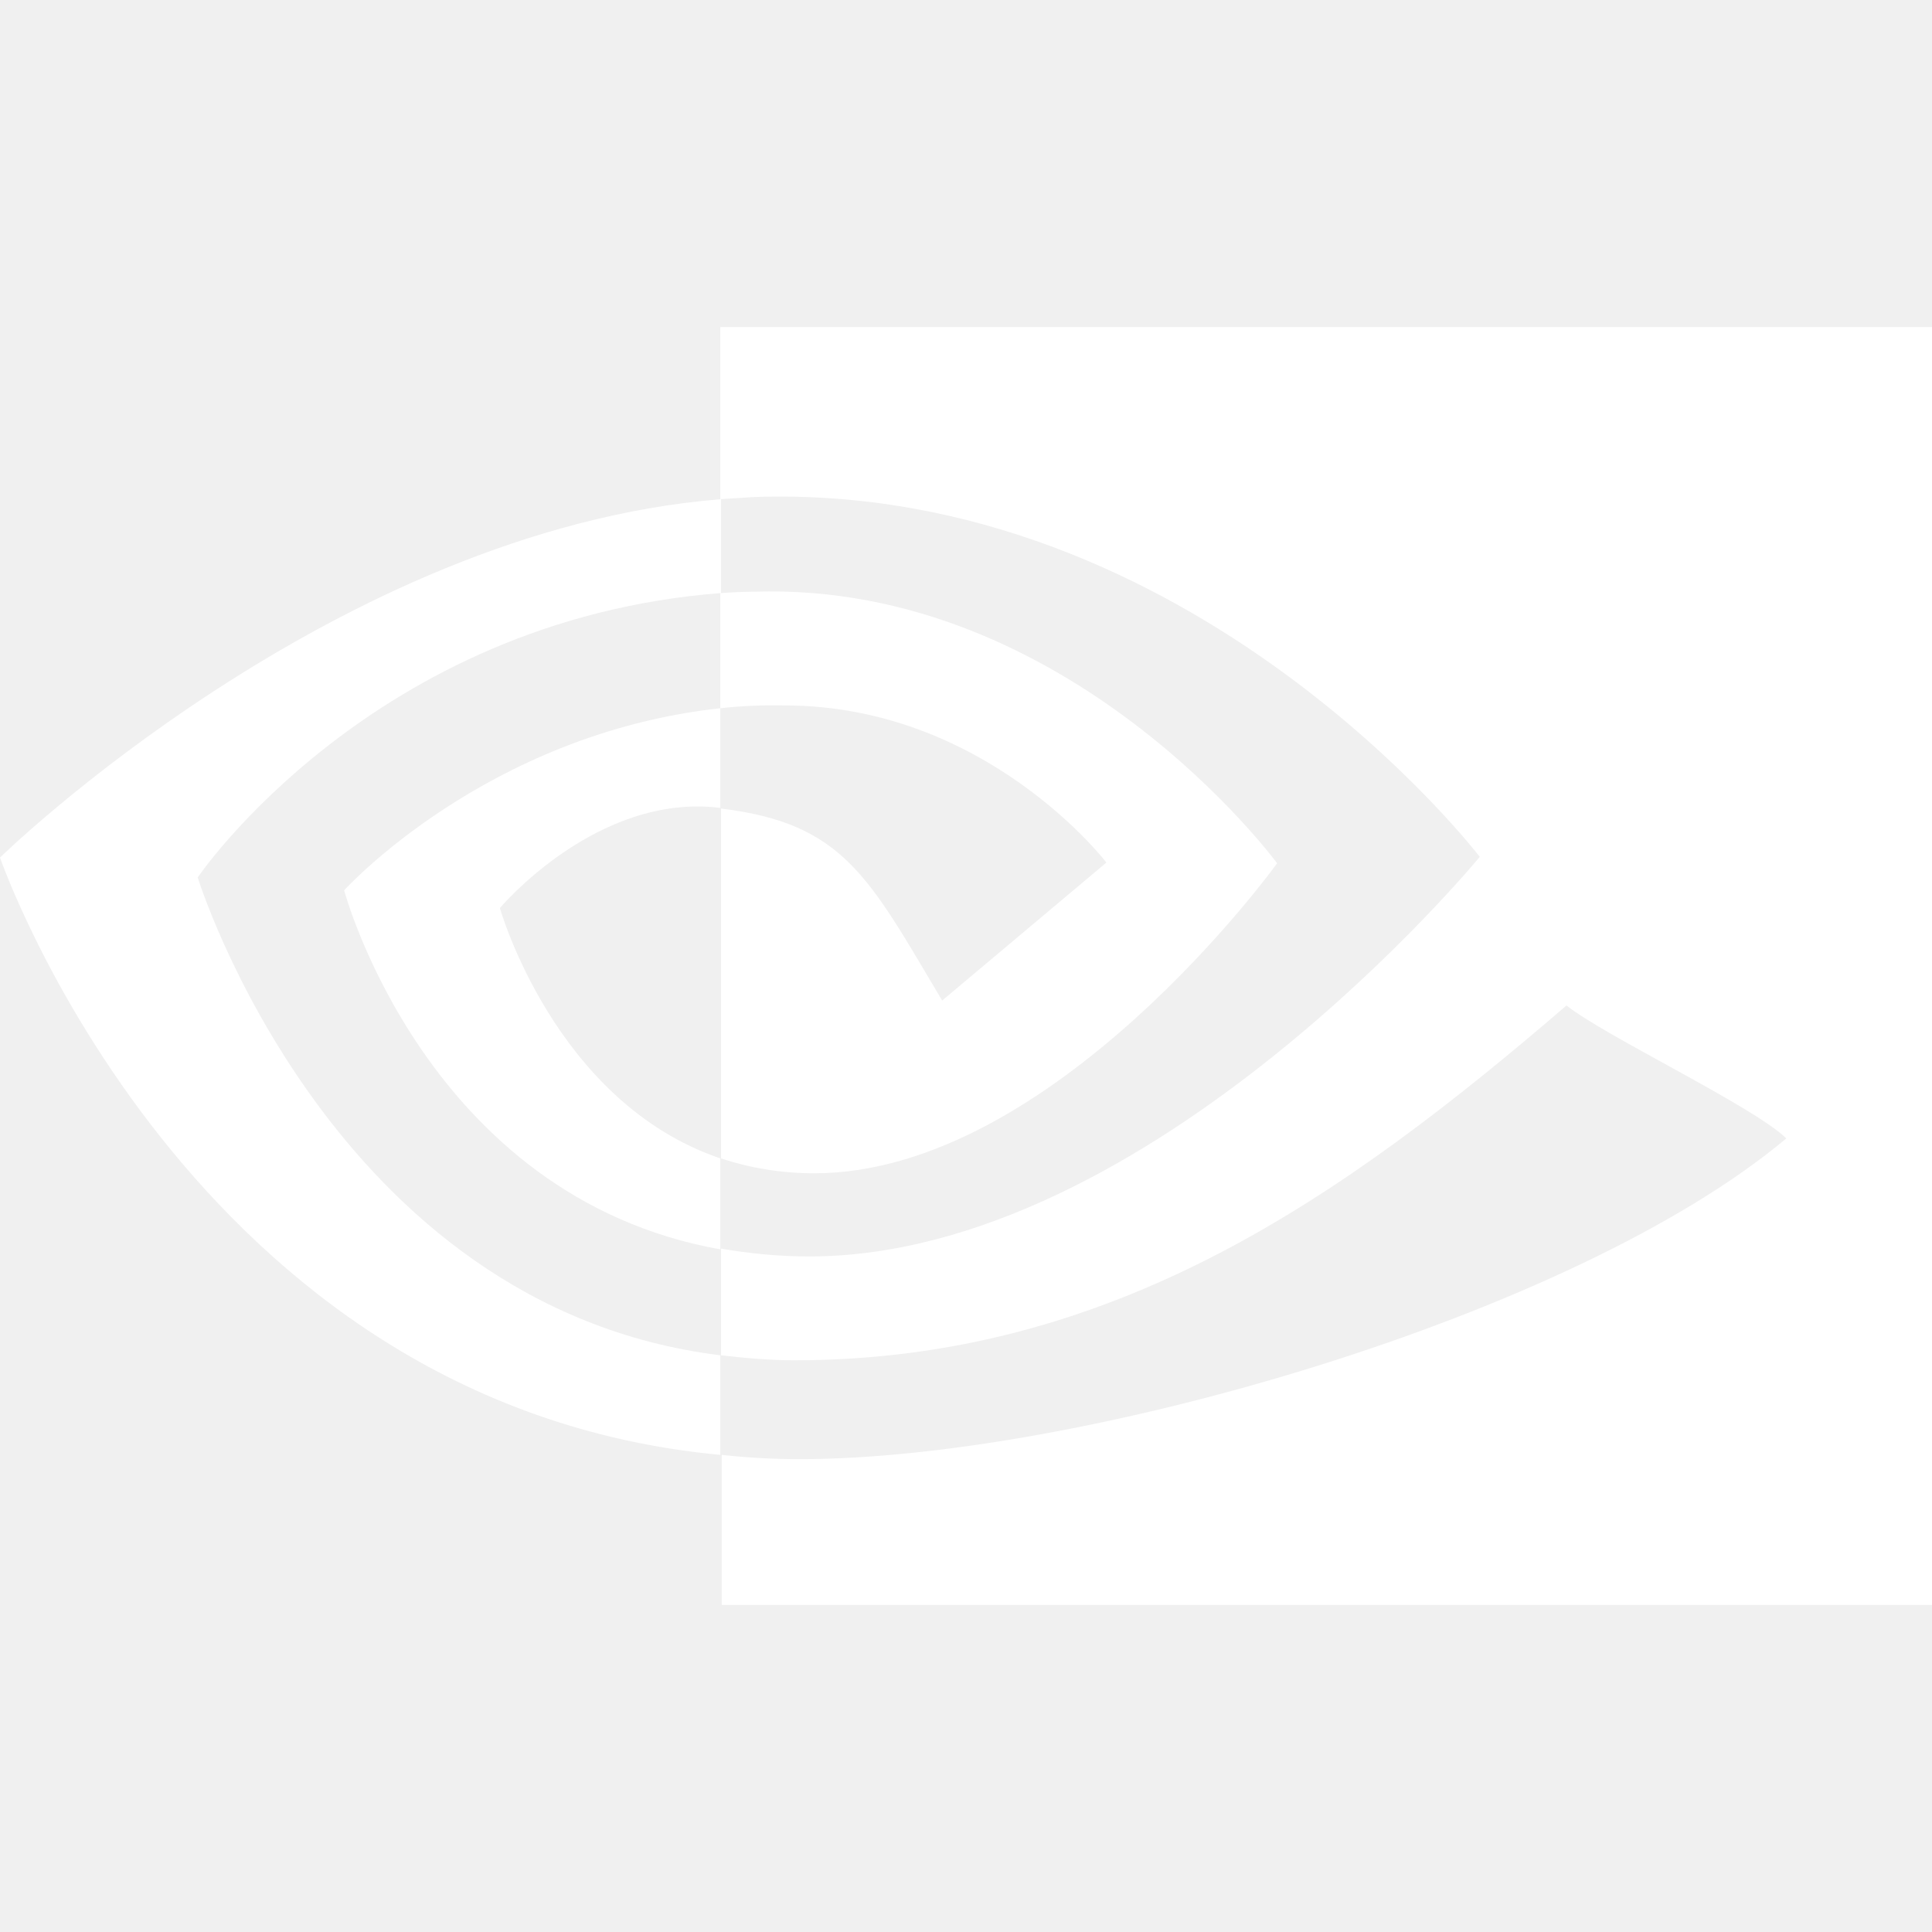
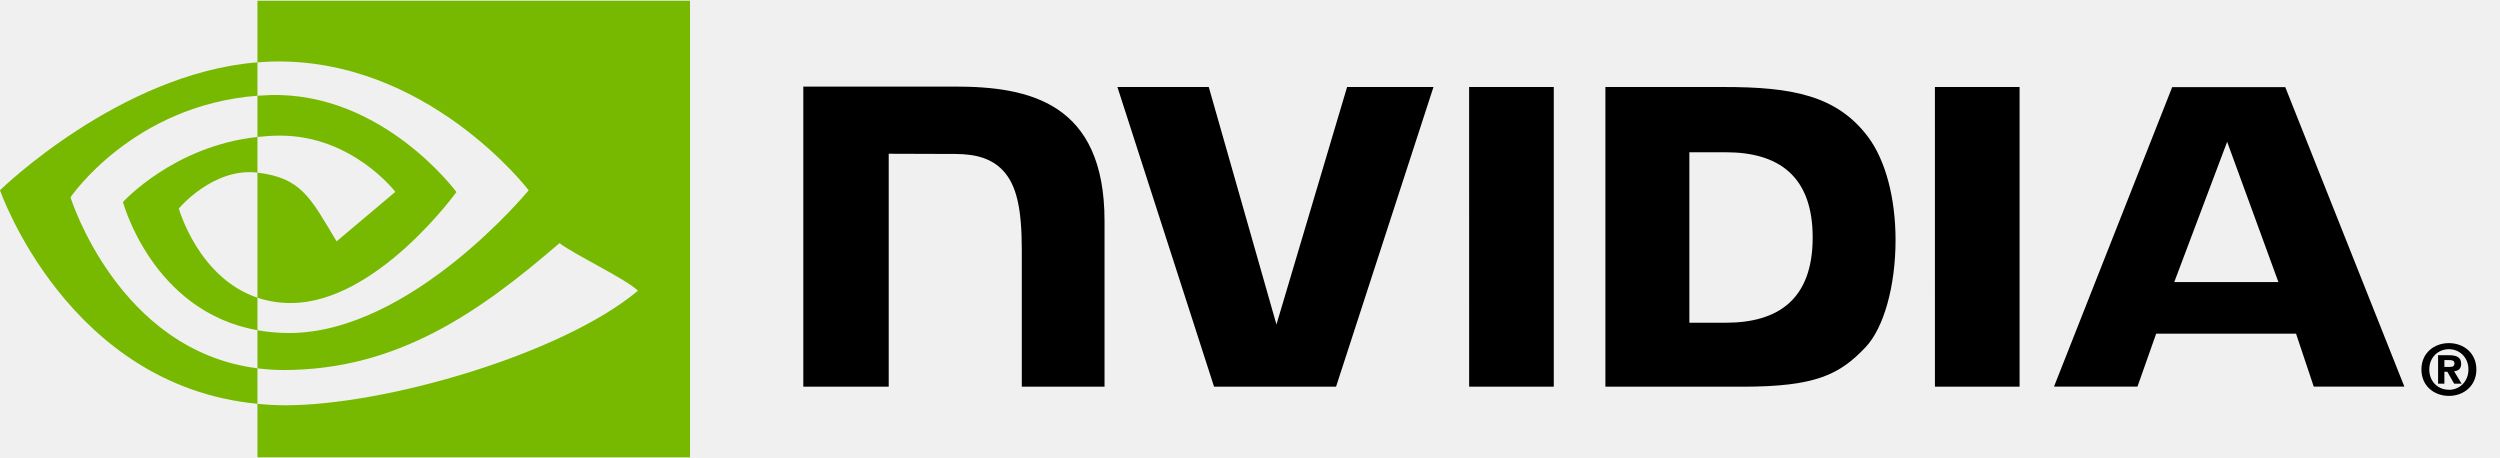
- <svg xmlns="http://www.w3.org/2000/svg" role="img" viewBox="0 0 24 24">
-   <path fill="white" d="M8.948 8.798v-1.43a6.7 6.7 0 0 1 .424-.018c3.922-.124 6.493 3.374 6.493 3.374s-2.774 3.851-5.75 3.851c-.398 0-.787-.062-1.158-.185v-4.346c1.528.185 1.837.857 2.747 2.385l2.04-1.714s-1.492-1.952-4-1.952a6.016 6.016 0 0 0-.796.035m0-4.735v2.138l.424-.027c5.45-.185 9.01 4.47 9.01 4.47s-4.08 4.964-8.33 4.964c-.37 0-.733-.035-1.095-.097v1.325c.3.035.61.062.91.062 3.957 0 6.82-2.023 9.593-4.408.459.371 2.34 1.263 2.73 1.652-2.633 2.208-8.772 3.984-12.253 3.984-.335 0-.653-.018-.971-.053v1.864H24V4.063zm0 10.326v1.131c-3.657-.654-4.673-4.46-4.673-4.46s1.758-1.944 4.673-2.262v1.237H8.94c-1.528-.186-2.73 1.245-2.73 1.245s.68 2.412 2.739 3.11M2.456 10.9s2.164-3.197 6.5-3.533V6.201C4.153 6.59 0 10.653 0 10.653s2.35 6.802 8.948 7.42v-1.237c-4.84-.6-6.492-5.936-6.492-5.936z" />
+ <svg xmlns="http://www.w3.org/2000/svg" width="656" height="120" viewBox="0 0 164 30" version="1.1" xml:space="preserve" style="fill-rule:evenodd;clip-rule:evenodd;stroke-linejoin:round;stroke-miterlimit:2;">
+   <g>
+     <path d="M160.352,24.069L160.352,23.62L160.64,23.62C160.797,23.62 161.011,23.632 161.011,23.824C161.011,24.032 160.901,24.069 160.715,24.069L160.352,24.069M160.352,24.384L160.544,24.384L160.991,25.168L161.481,25.168L160.987,24.352C161.242,24.333 161.452,24.212 161.452,23.868C161.452,23.441 161.157,23.303 160.659,23.303L159.938,23.303L159.938,25.168L160.352,25.168L160.352,24.384M162.45,24.238C162.45,23.143 161.599,22.508 160.65,22.508C159.695,22.508 158.845,23.143 158.845,24.238C158.845,25.333 159.695,25.971 160.65,25.971C161.598,25.971 162.45,25.333 162.45,24.238M161.93,24.238C161.93,25.036 161.343,25.572 160.65,25.572L160.65,25.566C159.937,25.572 159.361,25.036 159.361,24.238C159.361,23.441 159.938,22.907 160.65,22.907C161.344,22.907 161.93,23.441 161.93,24.238" style="fill:black;" />
+     <path d="M96.374,5.707L96.376,25.367L101.928,25.367L101.928,5.707L96.374,5.707ZM52.697,5.681L52.697,25.367L58.3,25.367L58.3,10.086L62.67,10.1C64.107,10.1 65.1,10.445 65.793,11.184C66.672,12.12 67.03,13.628 67.03,16.389L67.03,25.367L72.457,25.367L72.457,14.49C72.457,6.727 67.509,5.68 62.668,5.68L52.698,5.68L52.697,5.681ZM105.314,5.708L105.314,25.367L114.32,25.367C119.118,25.367 120.684,24.569 122.377,22.78C123.575,21.524 124.348,18.766 124.348,15.753C124.348,12.99 123.693,10.525 122.551,8.99C120.494,6.245 117.531,5.708 113.106,5.708L105.314,5.708ZM110.822,9.988L113.209,9.988C116.672,9.988 118.912,11.544 118.912,15.579C118.912,19.616 116.672,21.171 113.209,21.171L110.822,21.171L110.822,9.988ZM88.369,5.708L83.735,21.288L79.295,5.709L73.302,5.708L79.642,25.367L87.645,25.367L94.036,5.708L88.369,5.708ZM126.932,25.367L132.485,25.367L132.485,5.709L126.93,5.708L126.932,25.367ZM142.496,5.715L134.743,25.36L140.218,25.36L141.445,21.888L150.62,21.888L151.781,25.36L157.725,25.36L149.913,5.714L142.496,5.715ZM146.1,9.3L149.464,18.504L142.631,18.504L146.101,9.3L146.1,9.3Z" style="fill:black;" />
+     <path d="M16.889,8.985L16.889,6.28C17.151,6.26 17.417,6.247 17.687,6.238C25.087,6.006 29.942,12.597 29.942,12.597C29.942,12.597 24.698,19.879 19.076,19.879C18.333,19.882 17.594,19.764 16.889,19.529L16.889,11.325C19.769,11.673 20.349,12.945 22.081,15.833L25.933,12.585C25.933,12.585 23.121,8.897 18.381,8.897C17.866,8.897 17.373,8.933 16.889,8.985ZM16.889,0.047L16.889,4.09C17.154,4.069 17.42,4.052 17.687,4.042C27.977,3.696 34.682,12.482 34.682,12.482C34.682,12.482 26.982,21.846 18.959,21.846C18.224,21.846 17.535,21.778 16.889,21.663L16.889,24.161C17.442,24.231 18.015,24.273 18.613,24.273C26.078,24.273 31.477,20.461 36.705,15.948C37.572,16.642 41.121,18.331 41.85,19.071C36.879,23.231 25.295,26.586 18.727,26.586C18.113,26.584 17.5,26.552 16.889,26.49L16.889,30L45.264,30L45.264,0.047L16.889,0.047ZM16.889,19.529L16.889,21.662C9.984,20.432 8.067,13.254 8.067,13.254C8.067,13.254 11.383,9.58 16.889,8.985L16.889,11.325L16.878,11.324C13.988,10.977 11.731,13.677 11.731,13.677C11.731,13.677 12.996,18.221 16.889,19.529ZM4.625,12.943C4.625,12.943 8.717,6.903 16.889,6.28L16.889,4.088C7.838,4.815 0,12.48 0,12.48C0,12.48 4.439,25.313 16.889,26.488L16.889,24.16C7.753,23.011 4.625,12.943 4.625,12.943Z" style="fill:rgb(118,185,0);" />
+   </g>
</svg>
